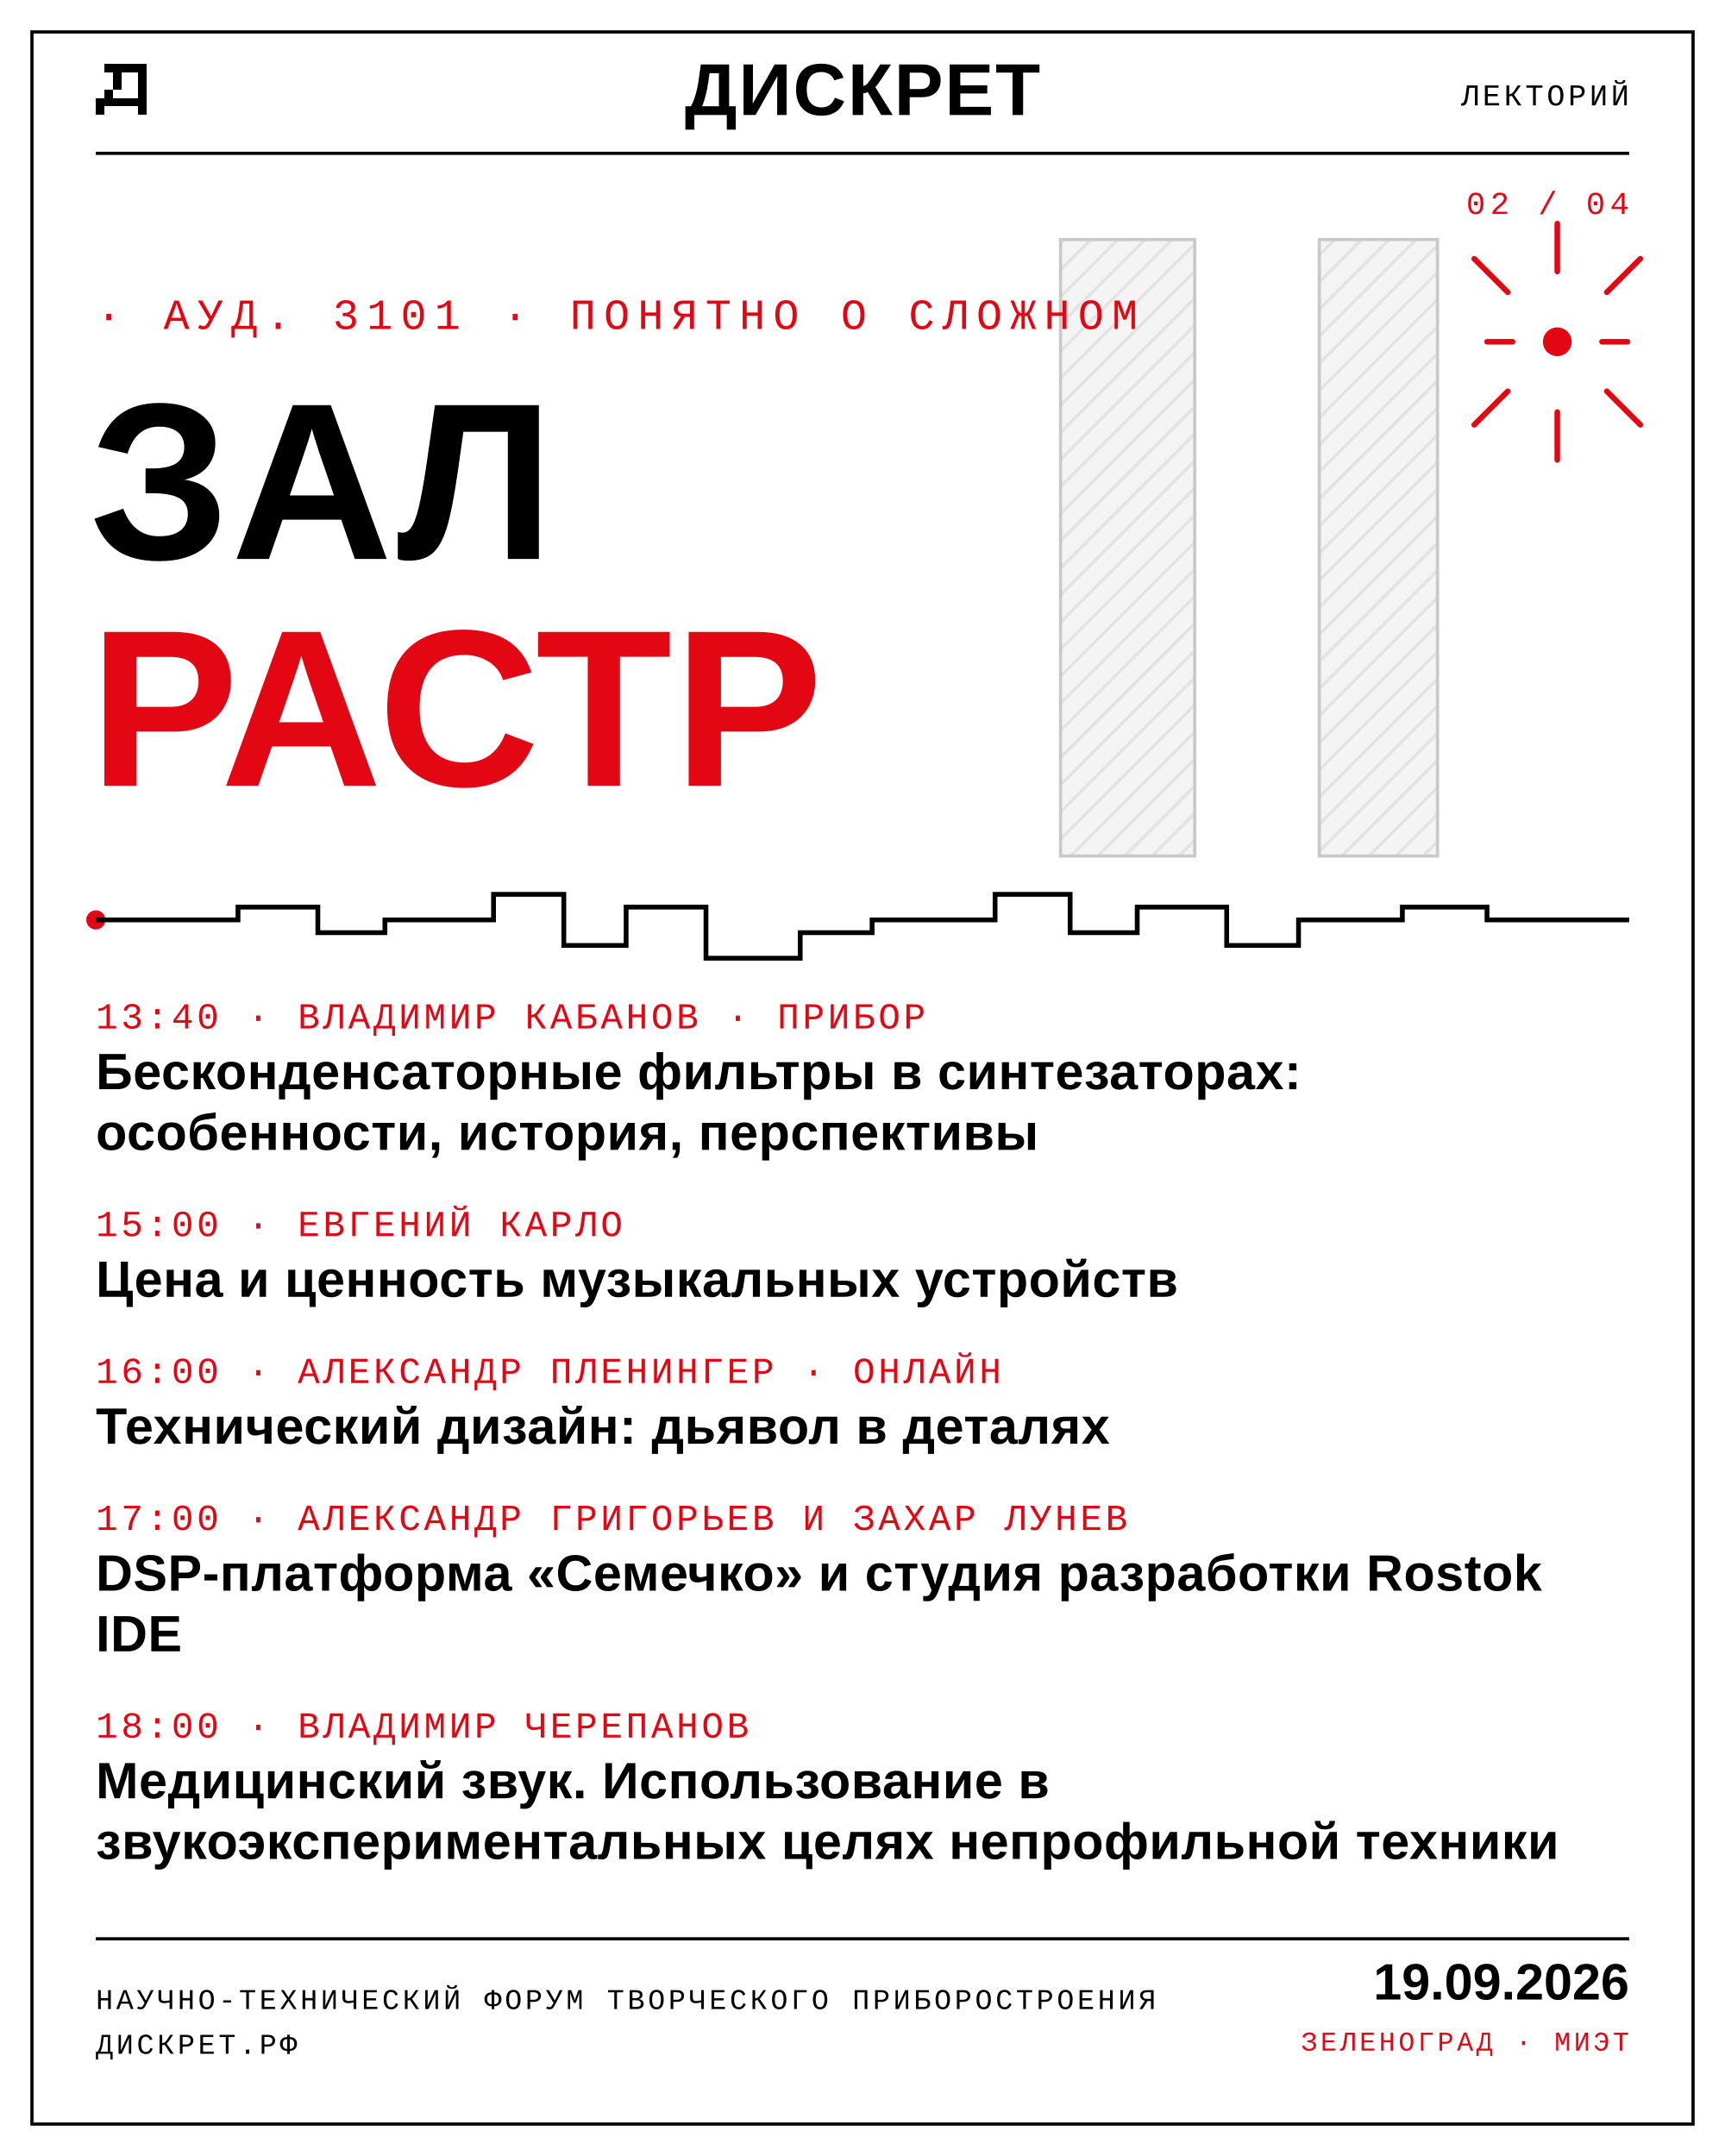
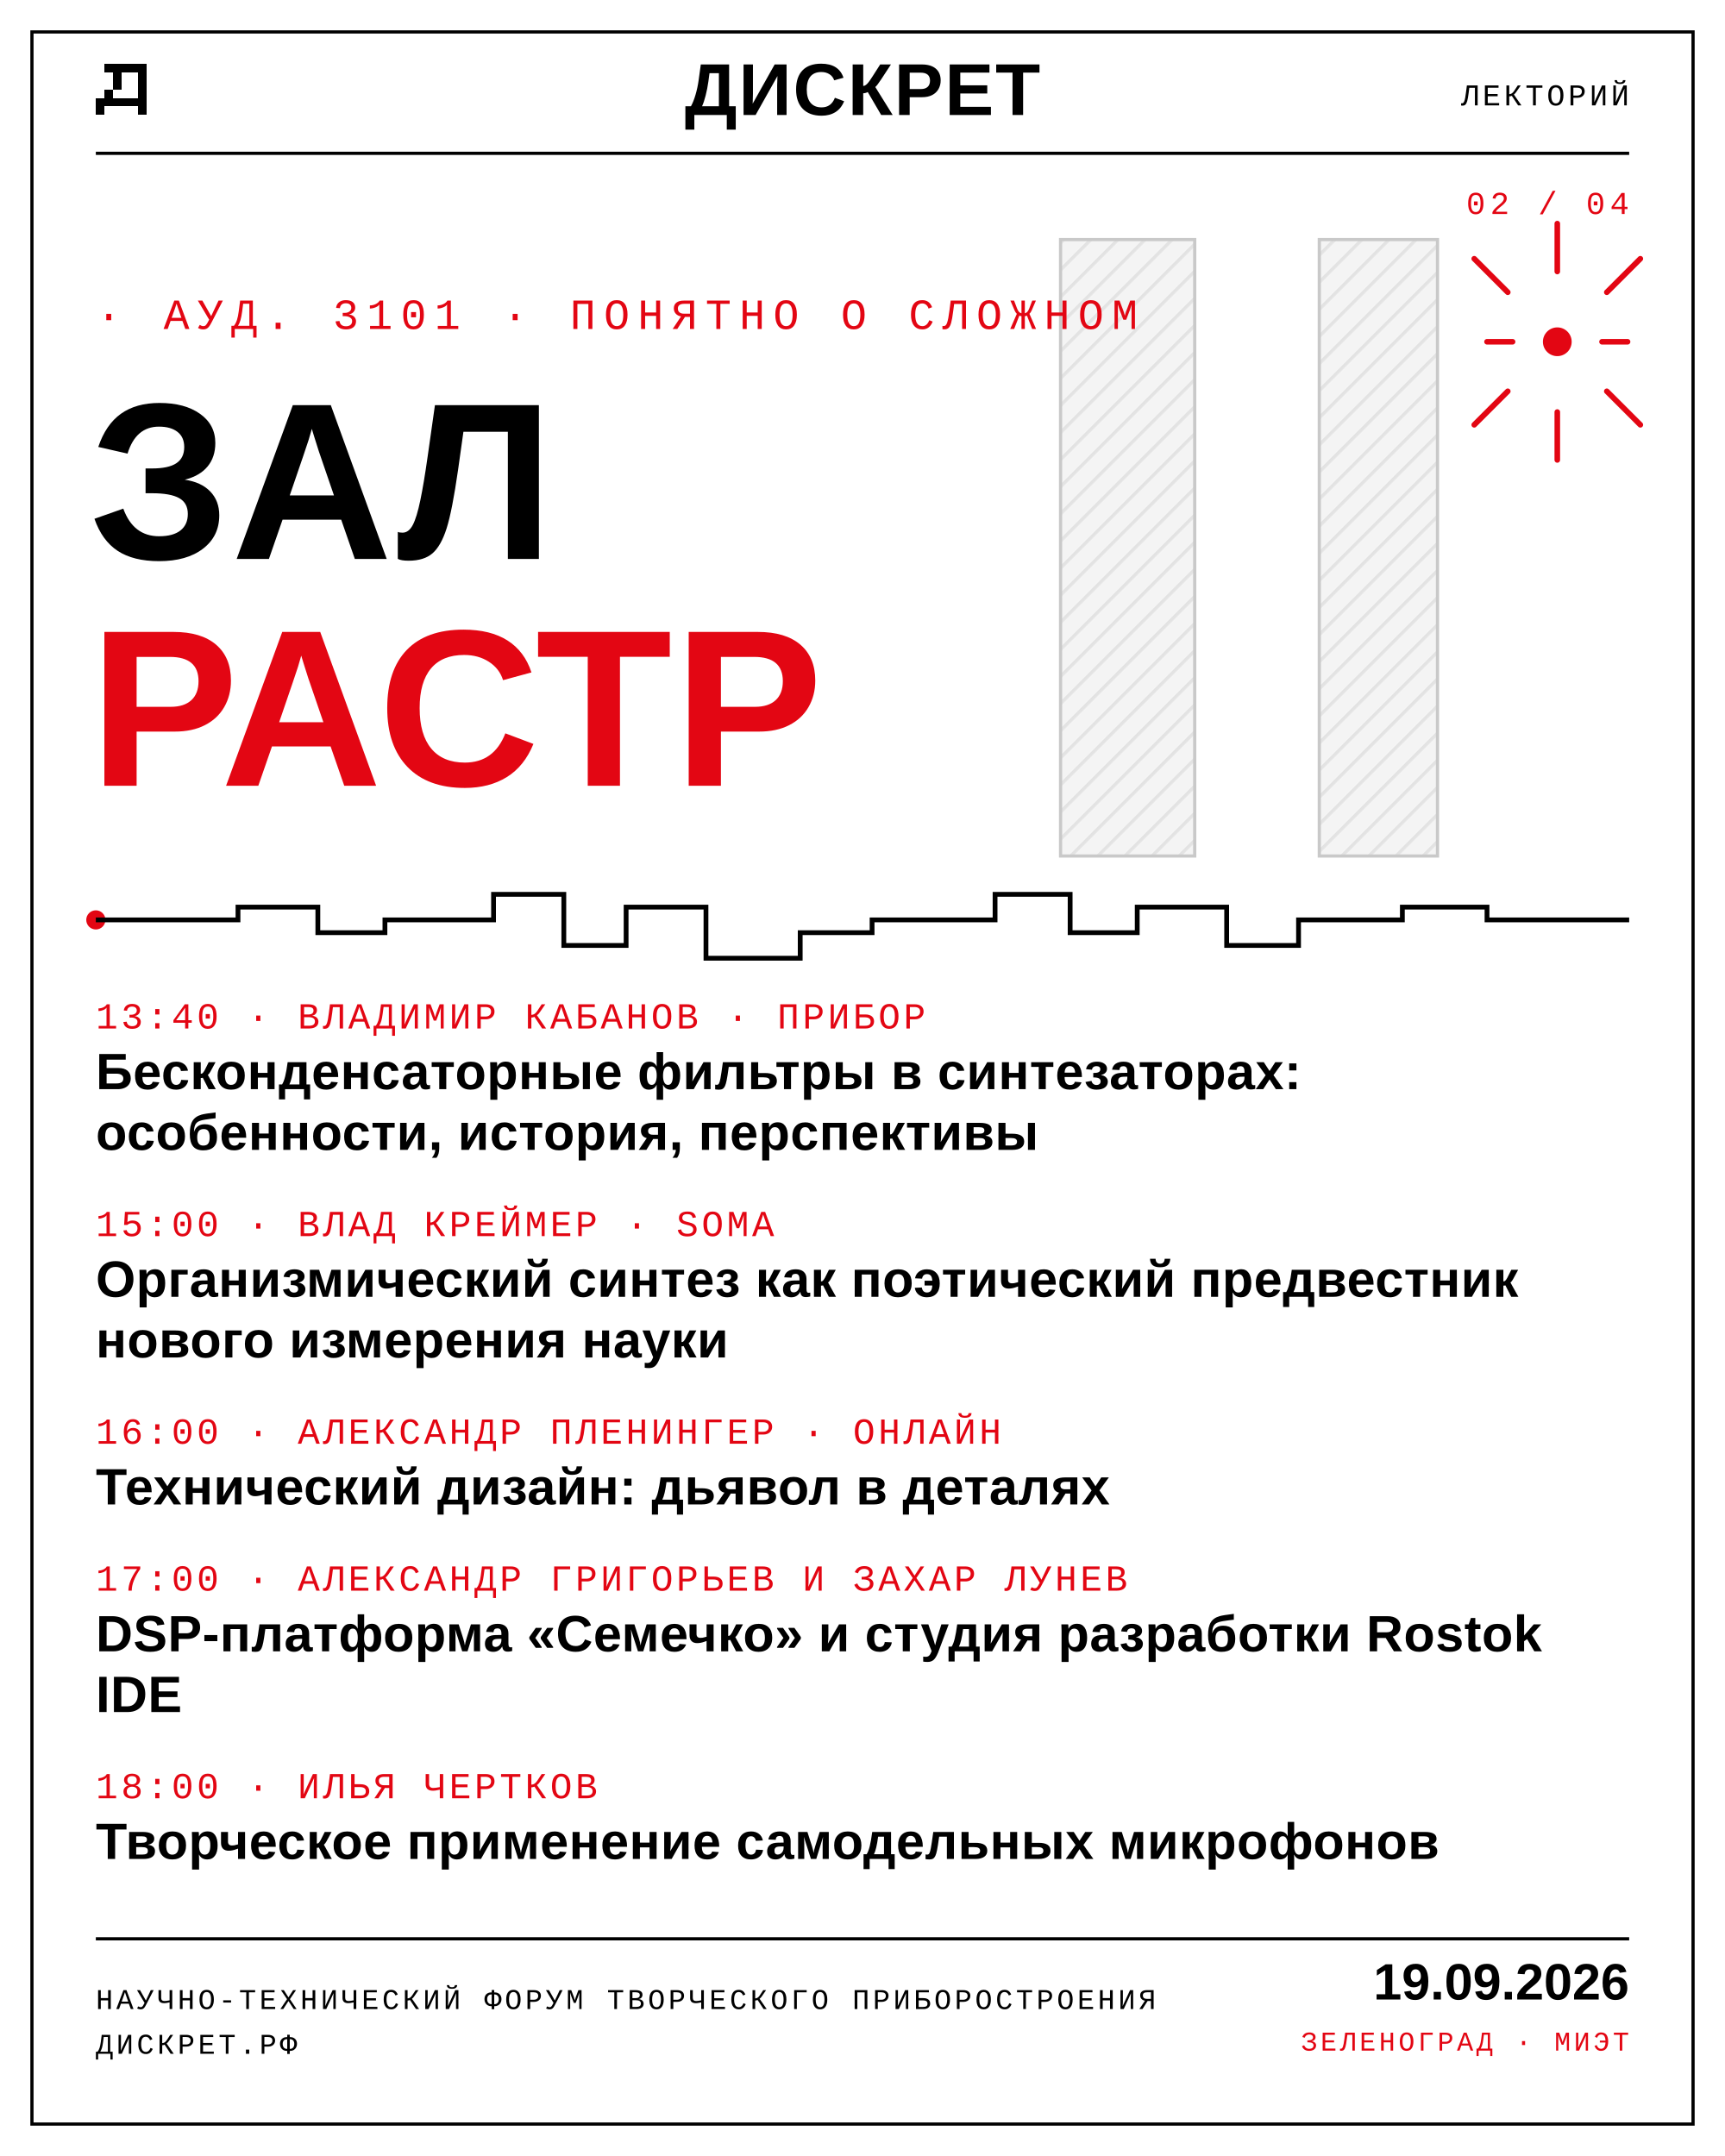
<svg xmlns="http://www.w3.org/2000/svg" width="1080" height="1350" viewBox="0 0 1080 1350" fill="none" font-family="'Arial Narrow','Helvetica Neue',Arial,sans-serif">
  <defs>
    <g id="logoD" shape-rendering="crispEdges" transform="scale(0.66667)">
      <rect x="10" y="0" width="2" height="12" />
      <rect x="2" y="0" width="8" height="2" />
      <rect x="4" y="2" width="2" height="4" />
      <rect x="2" y="6" width="2" height="2" />
      <rect x="0" y="8" width="12" height="2" />
      <rect x="0" y="10" width="2" height="2" />
    </g>
    <pattern id="th" width="12" height="12" patternTransform="rotate(45)" patternUnits="userSpaceOnUse">
      <rect width="12" height="12" fill="#f4f4f4" />
      <line x1="0" y1="0" x2="0" y2="12" stroke="#e3e3e3" stroke-width="4" />
    </pattern>
  </defs>
  <rect width="1080" height="1350" fill="#FFFFFF" />
  <rect x="20" y="20" width="1040" height="1310" fill="none" stroke="#000" stroke-width="2" />
  <use href="#logoD" fill="#000" transform="translate(60,40) scale(4.0)" />
  <text x="540" y="72" text-anchor="middle" font-weight="800" font-size="46" letter-spacing="1" fill="#000">ДИСКРЕТ</text>
  <text x="1020" y="66" text-anchor="end" font-family="'Courier New',monospace" font-size="19" letter-spacing="2" fill="#000">ЛЕКТОРИЙ</text>
  <line x1="60" y1="96" x2="1020" y2="96" stroke="#000" stroke-width="2" />
  <text x="1020" y="134" text-anchor="end" font-family="'Courier New',monospace" font-size="20" letter-spacing="3" fill="#E30613">02 / 04</text>
  <g stroke="#c9c9c9" stroke-width="2">
    <rect x="664" y="150" width="84" height="386" fill="url(#th)" />
    <rect x="826" y="150" width="74" height="386" fill="url(#th)" />
  </g>
  <g stroke="#E30613" stroke-width="3.5" stroke-linecap="round">
    <line x1="975" y1="170" x2="975" y2="140" />
    <line x1="975" y1="258" x2="975" y2="288" />
    <line x1="931" y1="214" x2="947" y2="214" />
    <line x1="1003" y1="214" x2="1019" y2="214" />
    <line x1="944" y1="183" x2="923" y2="162" />
    <line x1="1006" y1="183" x2="1027" y2="162" />
    <line x1="944" y1="245" x2="923" y2="266" />
    <line x1="1006" y1="245" x2="1027" y2="266" />
  </g>
  <circle cx="975" cy="214" r="9" fill="#E30613" />
  <text x="60" y="206" font-family="'Courier New',monospace" font-size="27" letter-spacing="5" fill="#E30613">· АУД. 3101 · ПОНЯТНО О СЛОЖНОМ</text>
  <text x="56" y="350" font-weight="800" font-size="140" letter-spacing="1" fill="#000">ЗАЛ</text>
  <text x="56" y="492" font-weight="800" font-size="140" letter-spacing="1" fill="#E30613">РАСТР</text>
  <circle cx="60" cy="576" r="6" fill="#E30613" />
  <polyline points="60,576 149,576 149,568 199,568 199,584 241,584 241,576 309,576 309,560 353,560 353,592 392,592 392,568 442,568 442,600 501,600 501,584 546,584 546,576 623,576 623,560 670,560 670,584 712,584 712,568 768,568 768,592 813,592 813,576 878,576 878,568 931,568 931,576 1020,576" fill="none" stroke="#000" stroke-width="3" />
  <text x="60" y="644" font-family="'Courier New',monospace" font-size="23" letter-spacing="2" fill="#E30613">13:40 · ВЛАДИМИР КАБАНОВ · ПРИБОР</text>
  <text x="60" y="682" font-weight="800" font-size="32" letter-spacing="0.3" fill="#000">Бесконденсаторные фильтры в синтезаторах:</text>
  <text x="60" y="720" font-weight="800" font-size="32" letter-spacing="0.3" fill="#000">особенности, история, перспективы</text>
-   <text x="60" y="774" font-family="'Courier New',monospace" font-size="23" letter-spacing="2" fill="#E30613">15:00 · ЕВГЕНИЙ КАРЛО</text>
-   <text x="60" y="812" font-weight="800" font-size="32" letter-spacing="0.3" fill="#000">Цена и ценность музыкальных устройств</text>
-   <text x="60" y="866" font-family="'Courier New',monospace" font-size="23" letter-spacing="2" fill="#E30613">16:00 · АЛЕКСАНДР ПЛЕНИНГЕР · ОНЛАЙН</text>
-   <text x="60" y="904" font-weight="800" font-size="32" letter-spacing="0.3" fill="#000">Технический дизайн: дьявол в деталях</text>
-   <text x="60" y="958" font-family="'Courier New',monospace" font-size="23" letter-spacing="2" fill="#E30613">17:00 · АЛЕКСАНДР ГРИГОРЬЕВ И ЗАХАР ЛУНЕВ</text>
-   <text x="60" y="996" font-weight="800" font-size="32" letter-spacing="0.3" fill="#000">DSP-платформа «Семечко» и студия разработки Rostok</text>
-   <text x="60" y="1034" font-weight="800" font-size="32" letter-spacing="0.3" fill="#000">IDE</text>
-   <text x="60" y="1088" font-family="'Courier New',monospace" font-size="23" letter-spacing="2" fill="#E30613">18:00 · ВЛАДИМИР ЧЕРЕПАНОВ</text>
-   <text x="60" y="1126" font-weight="800" font-size="32" letter-spacing="0.3" fill="#000">Медицинский звук. Использование в</text>
-   <text x="60" y="1164" font-weight="800" font-size="32" letter-spacing="0.3" fill="#000">звукоэкспериментальных целях непрофильной техники</text>
+   <text x="60" y="774" font-family="'Courier New',monospace" font-size="23" letter-spacing="2" fill="#E30613">15:00 · ВЛАД КРЕЙМЕР · SOMA</text>
+   <text x="60" y="812" font-weight="800" font-size="32" letter-spacing="0.3" fill="#000">Организмический синтез как поэтический предвестник</text>
+   <text x="60" y="850" font-weight="800" font-size="32" letter-spacing="0.3" fill="#000">нового измерения науки</text>
+   <text x="60" y="904" font-family="'Courier New',monospace" font-size="23" letter-spacing="2" fill="#E30613">16:00 · АЛЕКСАНДР ПЛЕНИНГЕР · ОНЛАЙН</text>
+   <text x="60" y="942" font-weight="800" font-size="32" letter-spacing="0.3" fill="#000">Технический дизайн: дьявол в деталях</text>
+   <text x="60" y="996" font-family="'Courier New',monospace" font-size="23" letter-spacing="2" fill="#E30613">17:00 · АЛЕКСАНДР ГРИГОРЬЕВ И ЗАХАР ЛУНЕВ</text>
+   <text x="60" y="1034" font-weight="800" font-size="32" letter-spacing="0.3" fill="#000">DSP-платформа «Семечко» и студия разработки Rostok</text>
+   <text x="60" y="1072" font-weight="800" font-size="32" letter-spacing="0.3" fill="#000">IDE</text>
+   <text x="60" y="1126" font-family="'Courier New',monospace" font-size="23" letter-spacing="2" fill="#E30613">18:00 · ИЛЬЯ ЧЕРТКОВ</text>
+   <text x="60" y="1164" font-weight="800" font-size="32" letter-spacing="0.3" fill="#000">Творческое применение самодельных микрофонов</text>
  <line x1="60" y1="1214" x2="1020" y2="1214" stroke="#000" stroke-width="2" />
  <text x="60" y="1258" font-family="'Courier New',monospace" font-size="18" letter-spacing="2" fill="#000">НАУЧНО-ТЕХНИЧЕСКИЙ ФОРУМ ТВОРЧЕСКОГО ПРИБОРОСТРОЕНИЯ</text>
  <text x="60" y="1286" font-family="'Courier New',monospace" font-size="18" letter-spacing="2" fill="#000">ДИСКРЕТ.РФ</text>
  <text x="1020" y="1252" text-anchor="end" font-weight="800" font-size="32" fill="#000">19.09.2026</text>
  <text x="1020" y="1284" text-anchor="end" font-family="'Courier New',monospace" font-size="17" letter-spacing="2" fill="#E30613">ЗЕЛЕНОГРАД · МИЭТ</text>
</svg>
